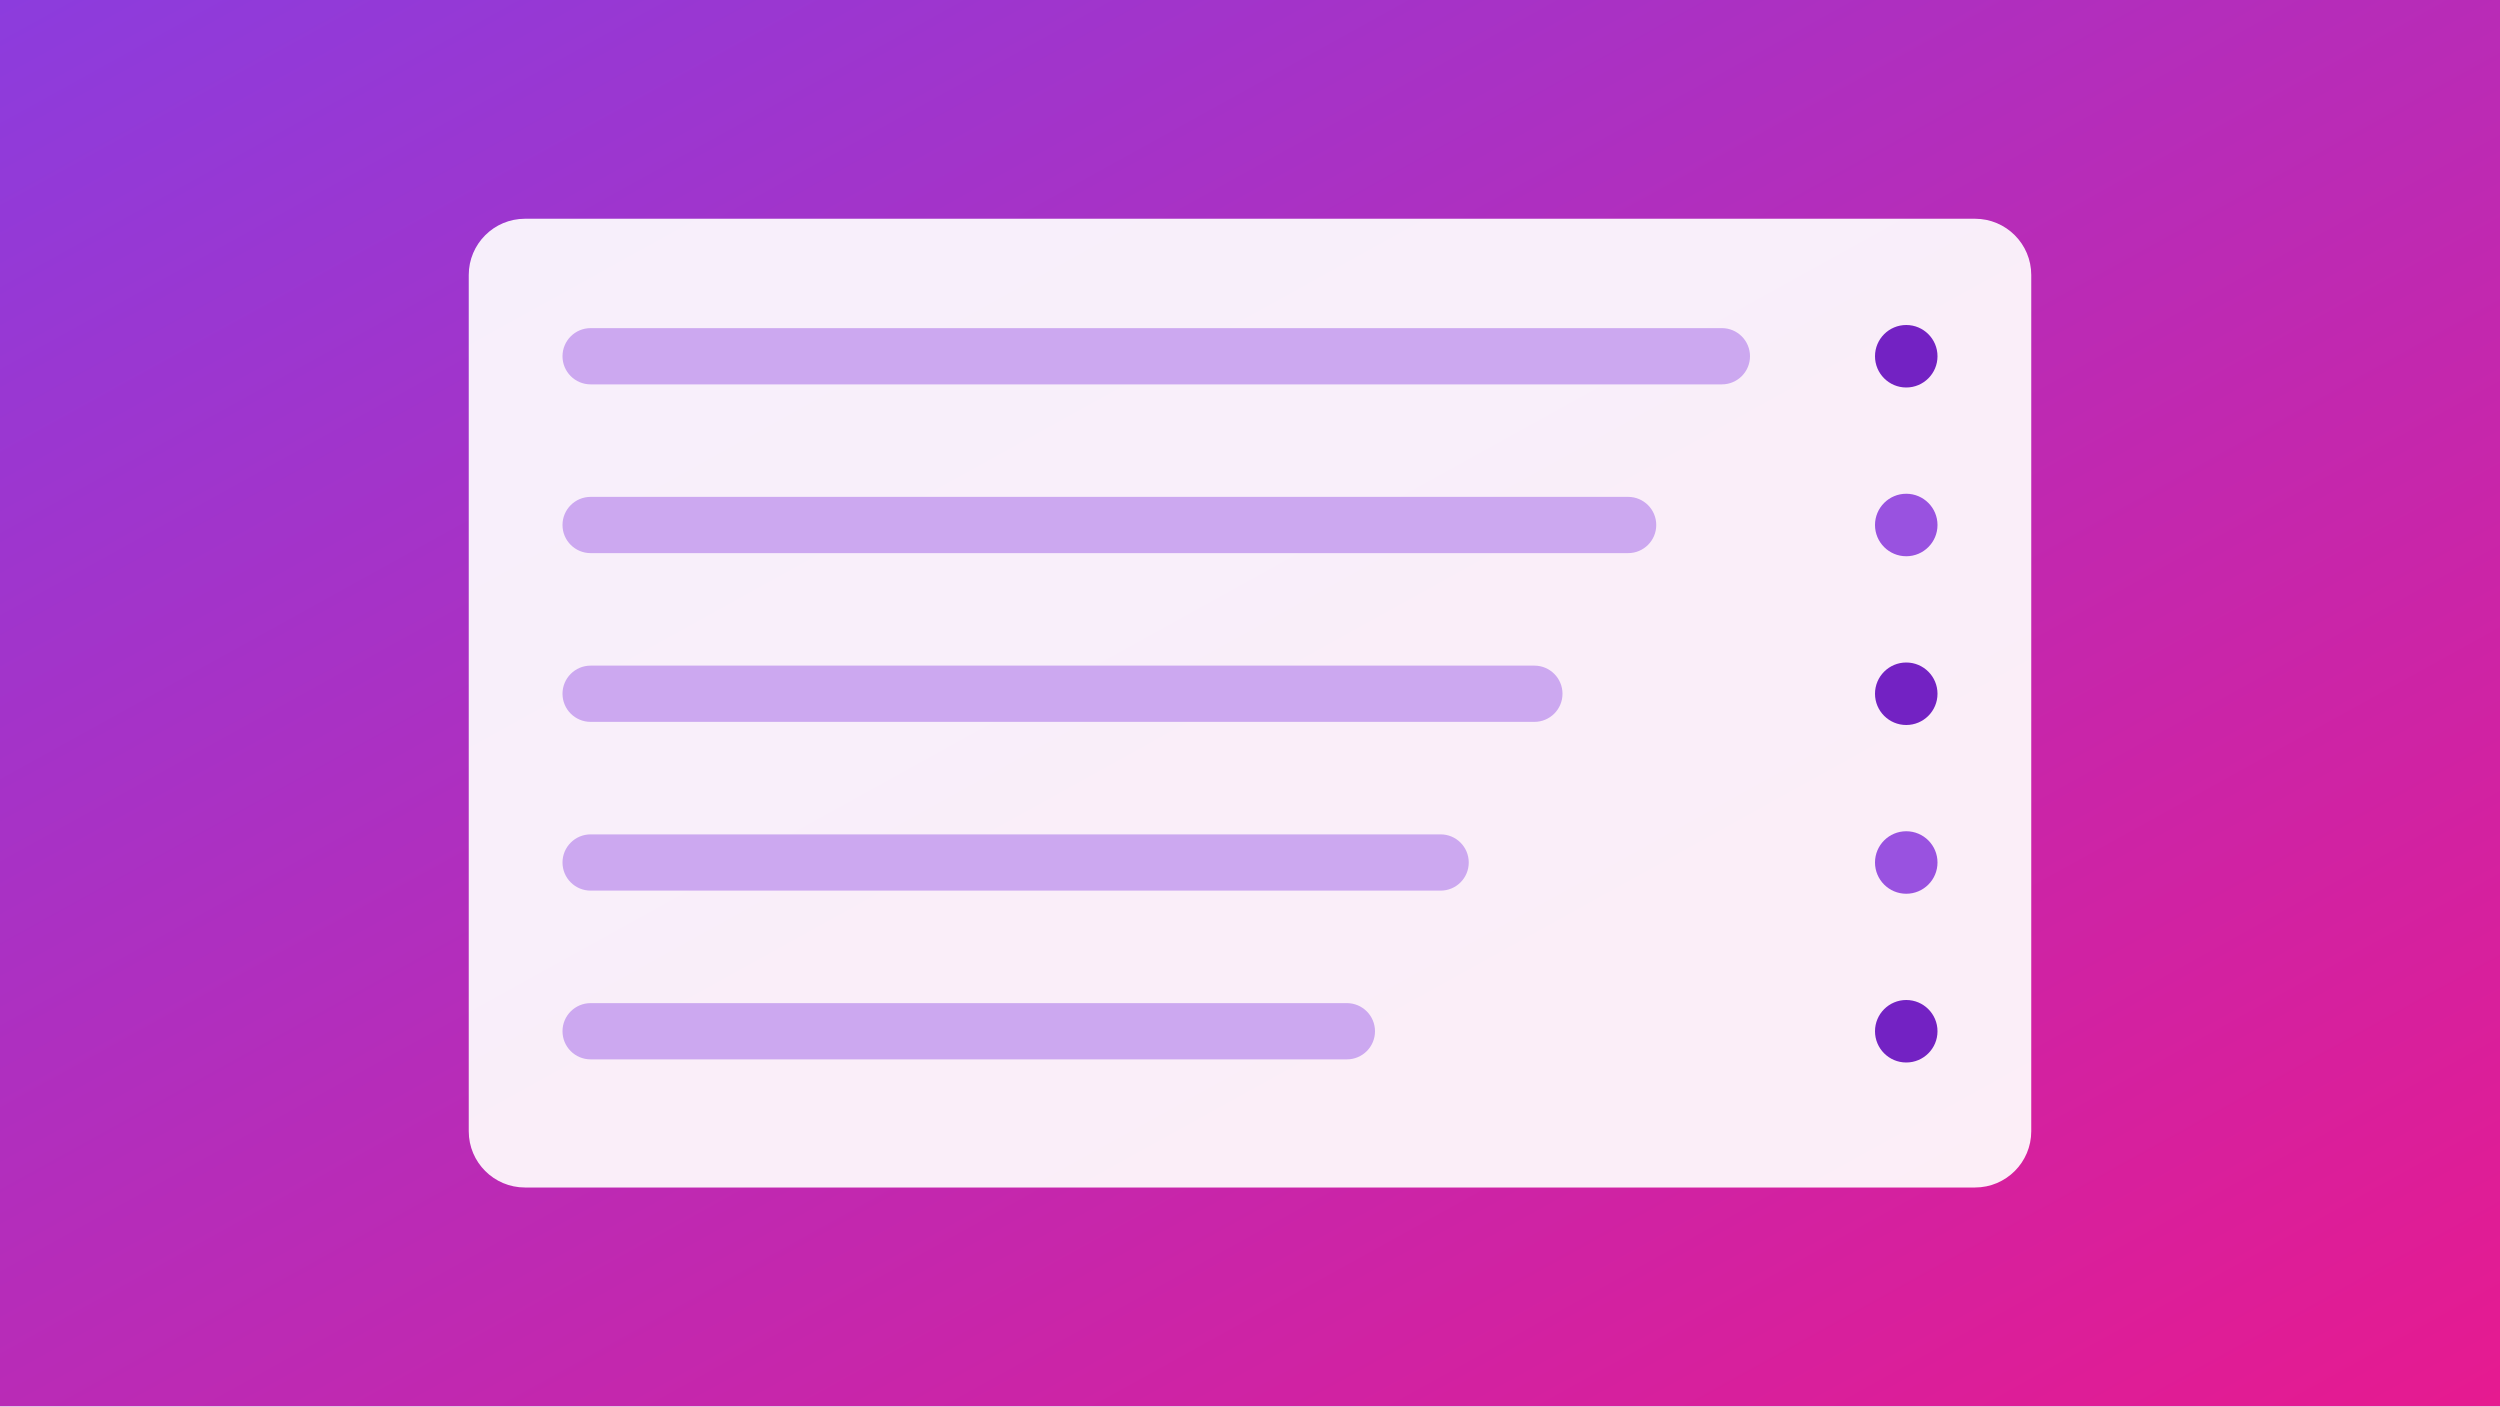
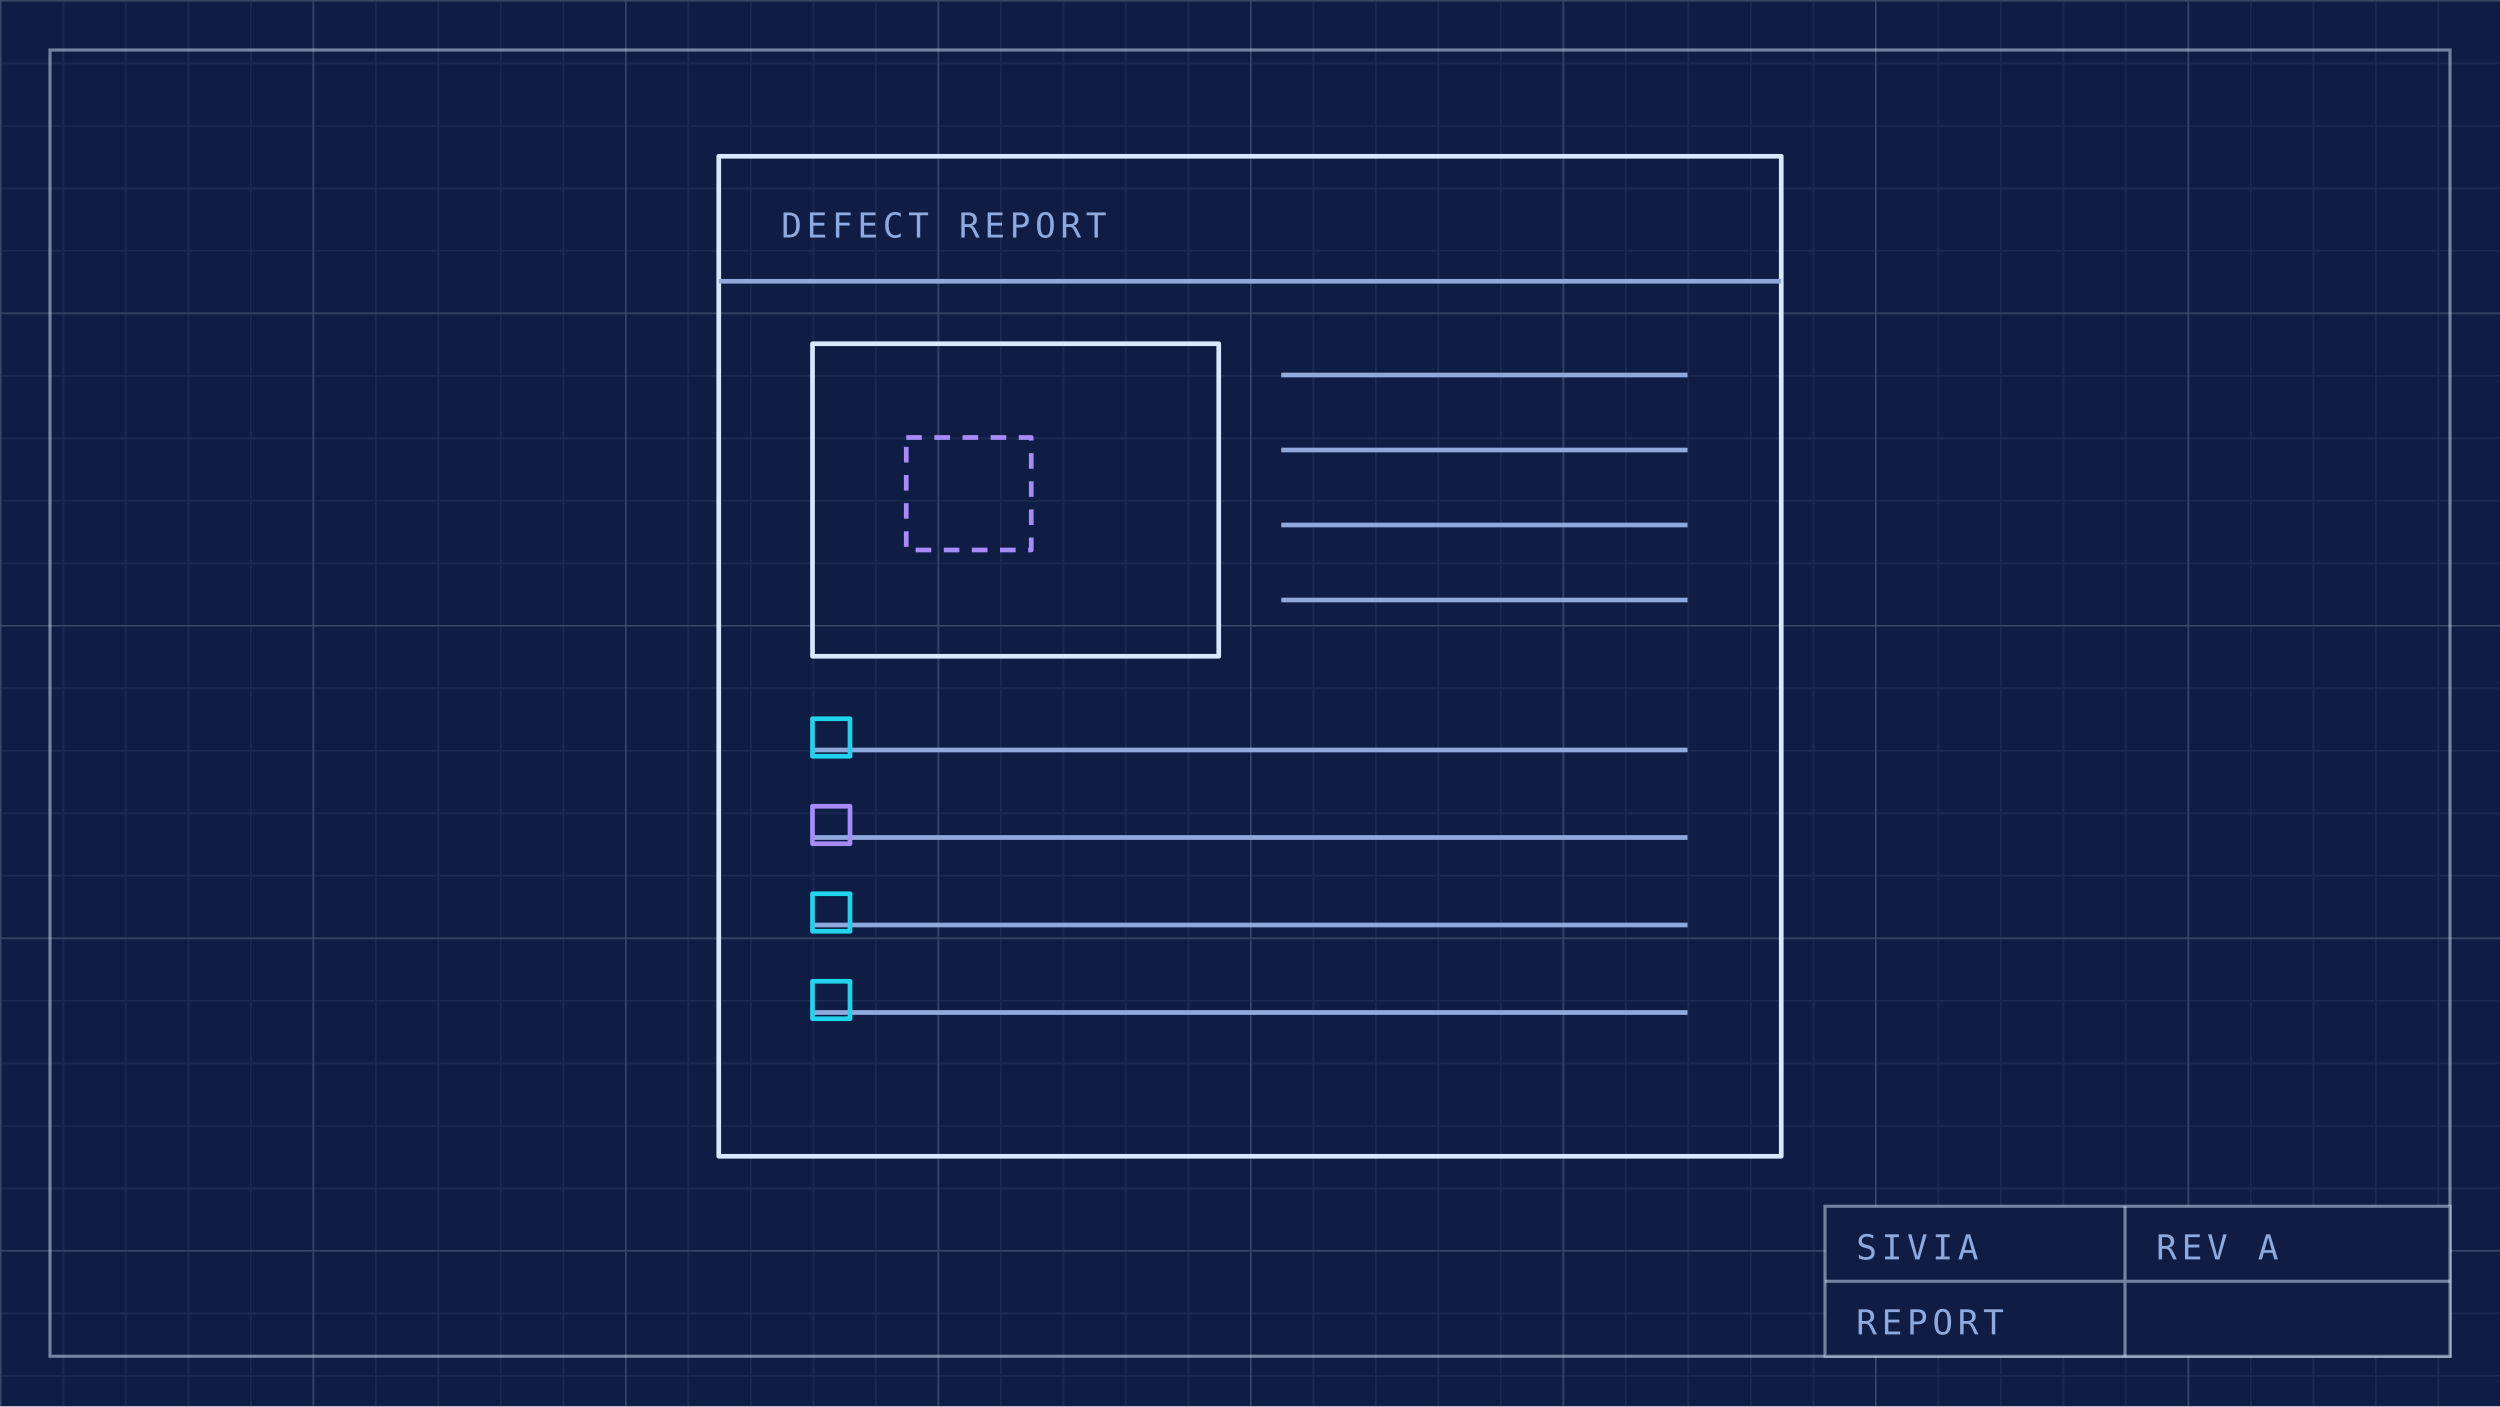
<svg xmlns="http://www.w3.org/2000/svg" viewBox="0 0 800 450" role="img" aria-hidden="true">
  <defs>
-     <linearGradient id="g" x1="0" y1="0" x2="1" y2="1">
-       <stop offset="0" stop-color="hsl(270 70% 55%)" />
-       <stop offset="1" stop-color="hsl(325 80% 50%)" />
-     </linearGradient>
+     <pattern id="m" width="20" height="20" patternUnits="userSpaceOnUse">
+       <path d="M20 0H0V20" fill="none" stroke="#fff" stroke-opacity=".06" />
+     </pattern>
+     <pattern id="M" width="100" height="100" patternUnits="userSpaceOnUse">
+       <path d="M100 0H0V100" fill="none" stroke="#fff" stroke-opacity=".13" />
+     </pattern>
  </defs>
-   <rect width="800" height="450" fill="url(#g)" />
-   <rect x="150" y="70" width="500" height="310" rx="18" fill="#fff" opacity="0.92" />
-   <rect x="180" y="105" width="380" height="18" rx="9" fill="hsl(270 70% 80%)" />
-   <circle cx="610" cy="114" r="10" fill="hsl(270 70% 45%)" />
-   <rect x="180" y="159" width="350" height="18" rx="9" fill="hsl(270 70% 80%)" />
-   <circle cx="610" cy="168" r="10" fill="hsl(270 70% 60%)" />
-   <rect x="180" y="213" width="320" height="18" rx="9" fill="hsl(270 70% 80%)" />
-   <circle cx="610" cy="222" r="10" fill="hsl(270 70% 45%)" />
-   <rect x="180" y="267" width="290" height="18" rx="9" fill="hsl(270 70% 80%)" />
-   <circle cx="610" cy="276" r="10" fill="hsl(270 70% 60%)" />
-   <rect x="180" y="321" width="260" height="18" rx="9" fill="hsl(270 70% 80%)" />
-   <circle cx="610" cy="330" r="10" fill="hsl(270 70% 45%)" />
+   <rect width="800" height="450" fill="#0f1d45" />
+   <rect width="800" height="450" fill="url(#m)" />
+   <rect width="800" height="450" fill="url(#M)" />
+   <rect x="16" y="16" width="768" height="418" fill="none" stroke="#d7e8ff" stroke-opacity=".5" />
+   <g font-family="ui-monospace,Menlo,monospace" font-size="11" letter-spacing="1.5" fill="#8fa9dc">
+     <rect x="584" y="386" width="200" height="48" fill="#0f1d45" stroke="#d7e8ff" stroke-opacity=".5" />
+     <path d="M584 410H784M680 386V434" stroke="#d7e8ff" stroke-opacity=".5" />
+     <text x="594" y="403">SIVIA</text>
+     <text x="690" y="403">REV A</text>
+     <text x="594" y="427">REPORT</text>
+   </g>
+   <g fill="none" stroke="#d7e8ff" stroke-width="1.5" stroke-linejoin="round">
+     <rect x="230" y="50" width="340" height="320" />
+     <path d="M230 90h340" stroke="#8fa9dc" />
+     <rect x="260" y="110" width="130" height="100" />
+     <rect x="290" y="140" width="40" height="36" stroke="#a78bfa" stroke-dasharray="5 4" />
+     <path d="M410 120h130" stroke="#8fa9dc" />
+     <path d="M410 144h130" stroke="#8fa9dc" />
+     <path d="M410 168h130" stroke="#8fa9dc" />
+     <path d="M410 192h130" stroke="#8fa9dc" />
+     <path d="M260 240h280" stroke="#8fa9dc" />
+     <rect x="260" y="230" width="12" height="12" stroke="#22d3ee" />
+     <path d="M260 268h280" stroke="#8fa9dc" />
+     <rect x="260" y="258" width="12" height="12" stroke="#a78bfa" />
+     <path d="M260 296h280" stroke="#8fa9dc" />
+     <rect x="260" y="286" width="12" height="12" stroke="#22d3ee" />
+     <path d="M260 324h280" stroke="#8fa9dc" />
+     <rect x="260" y="314" width="12" height="12" stroke="#22d3ee" />
+     <text x="250" y="76" fill="#8fa9dc" stroke="none" font-family="ui-monospace,Menlo,monospace" font-size="11" letter-spacing="1.5">DEFECT REPORT</text>
+   </g>
</svg>
